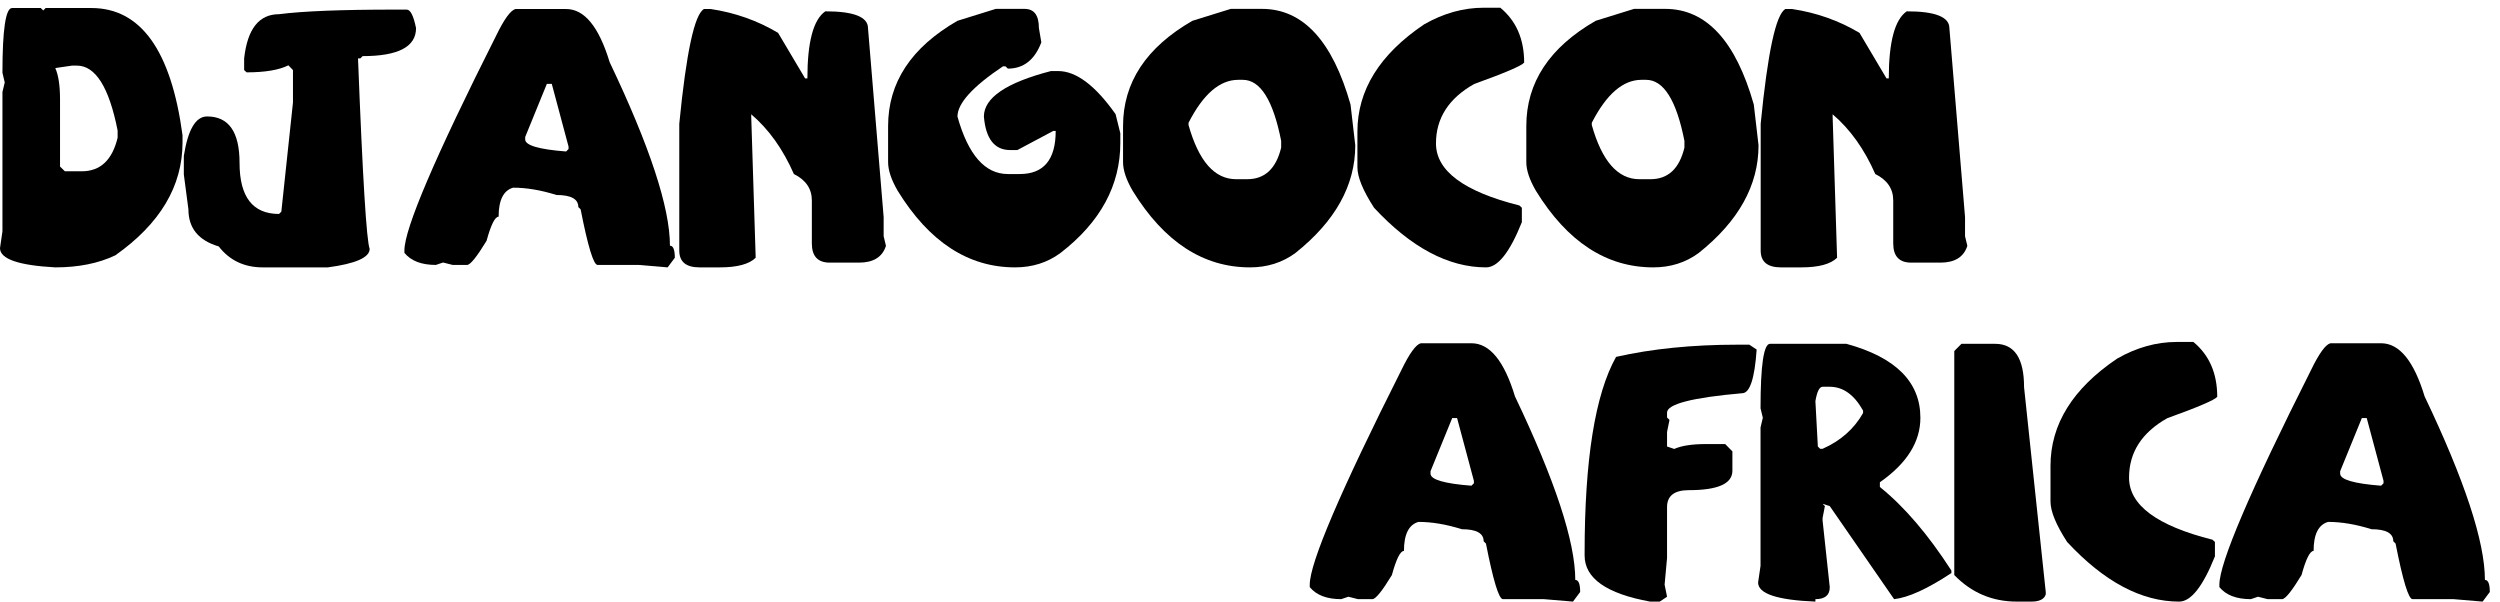
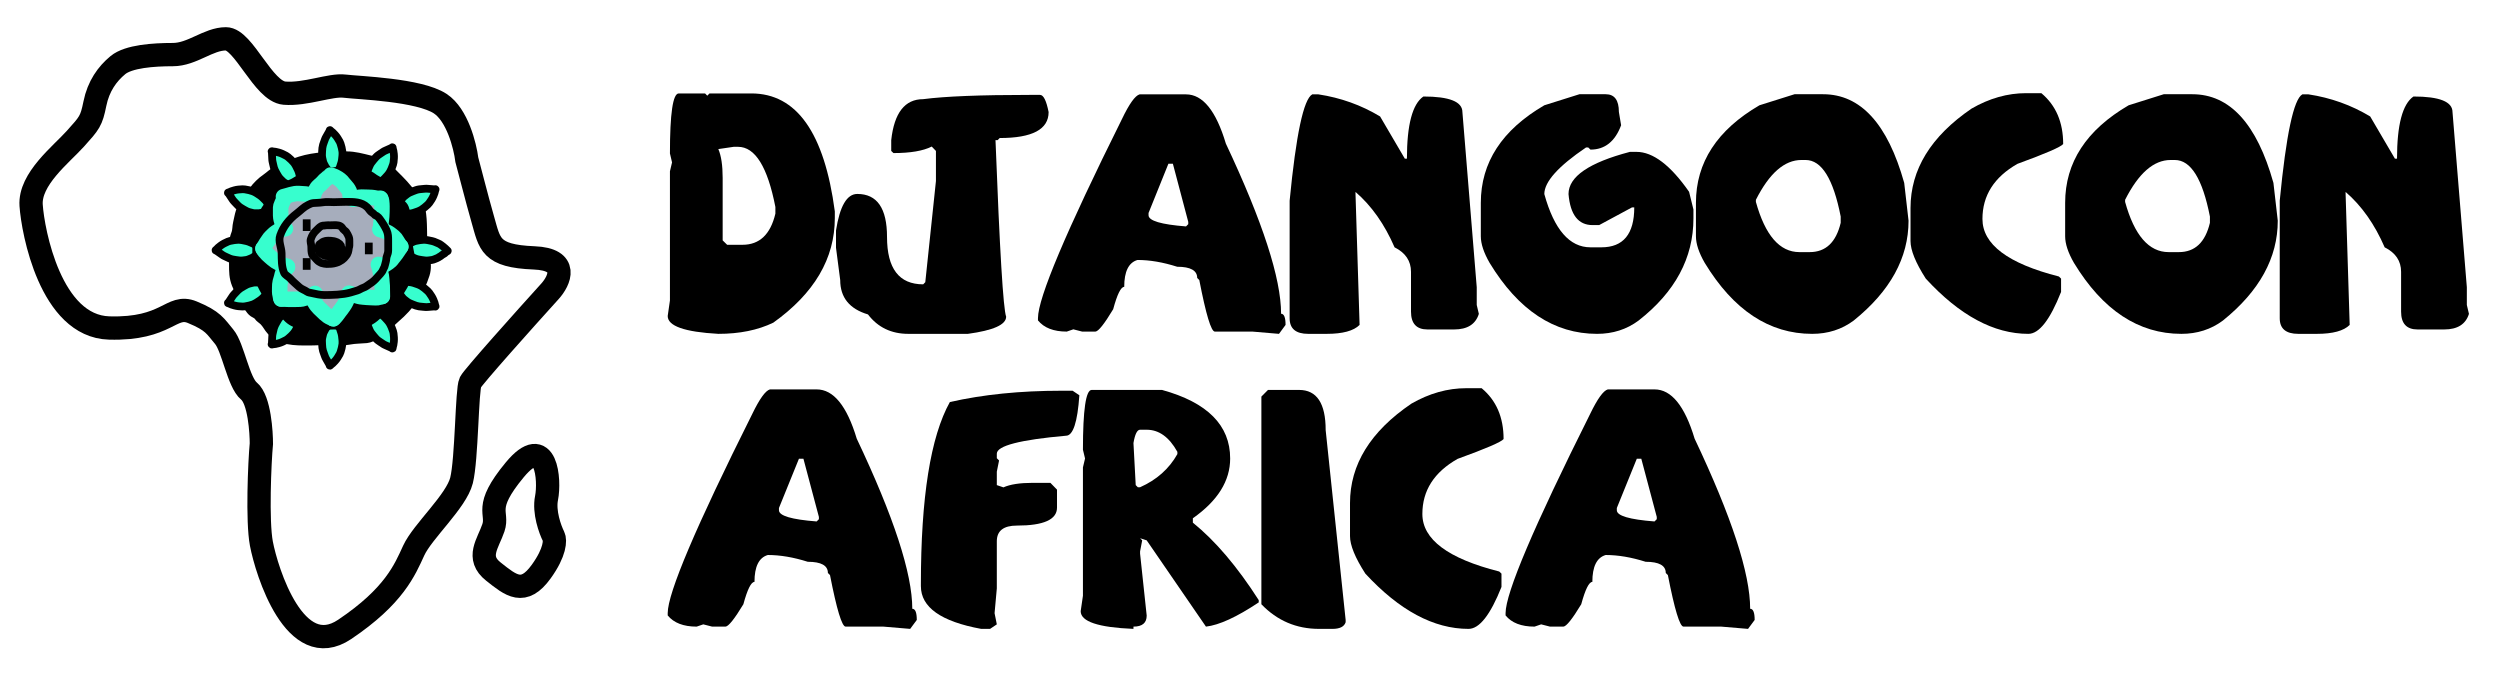
- <svg xmlns="http://www.w3.org/2000/svg" width="187" height="45" viewBox="0 0 187 45" fill="none">
-   <path d="M0.902 0.6H3.051L3.233 0.782L3.416 0.6H6.832C10.527 0.6 12.801 3.772 13.653 10.117V10.654C13.653 13.92 11.977 16.734 8.626 19.098C7.366 19.699 5.869 20 4.136 20C1.379 19.85 0 19.37 0 18.561L0.183 17.304V6.884L0.354 6.164L0.183 5.444C0.183 2.215 0.423 0.6 0.902 0.6ZM4.136 5.09C4.372 5.627 4.49 6.404 4.49 7.421V12.459L4.855 12.813H6.112C7.502 12.813 8.397 11.976 8.798 10.3V9.763C8.16 6.526 7.144 4.907 5.747 4.907H5.393L4.136 5.09Z" fill="black" />
-   <path d="M29.552 0.718H30.422C30.701 0.718 30.934 1.18 31.12 2.104C31.12 3.5 29.788 4.198 27.124 4.198L26.952 4.37H26.78C27.124 13.25 27.414 17.998 27.65 18.614C27.65 19.259 26.608 19.721 24.524 20H19.658C18.269 20 17.17 19.477 16.36 18.432C14.849 17.988 14.094 17.064 14.094 15.66L13.75 13.05V11.664C14.058 9.695 14.638 8.71 15.49 8.71C17.109 8.71 17.918 9.867 17.918 12.18C17.918 14.729 18.903 16.004 20.872 16.004L21.044 15.832L21.914 7.668V5.24L21.57 4.886C20.869 5.237 19.826 5.412 18.444 5.412L18.262 5.24V4.37C18.505 2.164 19.375 1.062 20.872 1.062C22.655 0.832 25.549 0.718 29.552 0.718Z" fill="black" />
-   <path d="M38.554 0.675H42.346C43.714 0.675 44.798 2 45.601 4.649C48.608 10.951 50.112 15.528 50.112 18.378C50.356 18.378 50.477 18.679 50.477 19.28L49.94 20L47.77 19.817H44.698C44.398 19.817 43.975 18.432 43.431 15.66L43.259 15.488C43.259 14.887 42.715 14.586 41.626 14.586C40.466 14.221 39.384 14.038 38.382 14.038C37.658 14.246 37.297 14.969 37.297 16.208C37.025 16.208 36.724 16.81 36.395 18.013C35.671 19.201 35.188 19.803 34.944 19.817H33.859L33.14 19.635L32.602 19.817C31.528 19.817 30.744 19.517 30.25 18.915V18.732C30.25 17.107 32.538 11.75 37.114 2.662C37.709 1.438 38.188 0.775 38.554 0.675ZM40.906 6.271L39.284 10.246V10.429C39.284 10.873 40.305 11.174 42.346 11.331L42.528 11.148V10.966L41.272 6.271H40.906Z" fill="black" />
-   <path d="M52.658 0.675H53.163C54.982 0.947 56.661 1.541 58.201 2.458L60.221 5.863H60.393C60.393 3.135 60.84 1.463 61.735 0.847C63.862 0.847 64.926 1.266 64.926 2.104L66.097 16.24V17.669L66.269 18.389C66.004 19.227 65.33 19.645 64.249 19.645H62.068C61.173 19.645 60.726 19.166 60.726 18.206V14.994C60.726 14.12 60.278 13.462 59.383 13.018C58.566 11.156 57.503 9.666 56.192 8.549V8.721L56.525 19.28C56.038 19.76 55.143 20 53.84 20H52.325C51.315 20 50.81 19.581 50.81 18.743V9.258C51.333 3.923 51.949 1.062 52.658 0.675Z" fill="black" />
-   <path d="M74.486 0.664H76.635C77.351 0.664 77.709 1.14 77.709 2.093L77.892 3.167C77.397 4.478 76.563 5.133 75.389 5.133L75.206 4.961H75.023C72.753 6.479 71.618 7.732 71.618 8.721C72.42 11.585 73.677 13.018 75.389 13.018H76.28C78.071 13.018 78.966 11.943 78.966 9.795H78.783L76.098 11.224H75.561C74.393 11.224 73.738 10.389 73.595 8.721C73.595 7.317 75.267 6.182 78.611 5.315H79.148C80.495 5.315 81.927 6.39 83.445 8.538L83.8 9.967V10.687C83.8 13.873 82.307 16.62 79.32 18.926C78.346 19.642 77.215 20 75.926 20C72.424 20 69.498 18.091 67.149 14.274C66.67 13.451 66.43 12.735 66.43 12.126V9.43C66.43 6.171 68.159 3.547 71.618 1.556L74.486 0.664Z" fill="black" />
-   <path d="M92.061 0.664H94.392C97.457 0.664 99.666 3.049 101.02 7.818L101.374 10.869C101.374 13.863 99.881 16.548 96.894 18.926C95.921 19.642 94.789 20 93.5 20C89.998 20 87.073 18.091 84.724 14.274C84.244 13.451 84.004 12.735 84.004 12.126V9.43C84.004 6.171 85.733 3.547 89.192 1.556L92.061 0.664ZM88.902 9.354C89.662 12.054 90.847 13.404 92.458 13.404H93.296C94.606 13.404 95.451 12.617 95.831 11.041V10.536C95.23 7.493 94.273 5.971 92.963 5.971H92.619C91.237 5.971 89.998 7.041 88.902 9.183V9.354Z" fill="black" />
-   <path d="M110.978 0.578H112.224C113.412 1.559 114.007 2.927 114.007 4.682C113.821 4.918 112.575 5.452 110.269 6.282C108.364 7.356 107.411 8.839 107.411 10.729C107.411 12.778 109.492 14.325 113.652 15.37L113.835 15.542V16.616C112.933 18.872 112.041 20 111.16 20C108.339 20 105.546 18.514 102.781 15.542C101.951 14.26 101.535 13.25 101.535 12.513V9.849C101.535 6.741 103.197 4.066 106.52 1.824C107.973 0.993 109.459 0.578 110.978 0.578Z" fill="black" />
-   <path d="M122.225 0.664H124.556C127.621 0.664 129.83 3.049 131.184 7.818L131.538 10.869C131.538 13.863 130.045 16.548 127.059 18.926C126.085 19.642 124.953 20 123.664 20C120.162 20 117.237 18.091 114.888 14.274C114.408 13.451 114.168 12.735 114.168 12.126V9.43C114.168 6.171 115.897 3.547 119.356 1.556L122.225 0.664ZM119.066 9.354C119.826 12.054 121.011 13.404 122.622 13.404H123.46C124.771 13.404 125.616 12.617 125.995 11.041V10.536C125.394 7.493 124.438 5.971 123.127 5.971H122.783C121.401 5.971 120.162 7.041 119.066 9.183V9.354Z" fill="black" />
-   <path d="M133.547 0.675H134.052C135.871 0.947 137.55 1.541 139.09 2.458L141.109 5.863H141.281C141.281 3.135 141.729 1.463 142.624 0.847C144.751 0.847 145.814 1.266 145.814 2.104L146.985 16.24V17.669L147.157 18.389C146.892 19.227 146.219 19.645 145.138 19.645H142.957C142.062 19.645 141.614 19.166 141.614 18.206V14.994C141.614 14.12 141.167 13.462 140.271 13.018C139.455 11.156 138.392 9.666 137.081 8.549V8.721L137.414 19.28C136.927 19.76 136.032 20 134.729 20H133.214C132.204 20 131.699 19.581 131.699 18.743V9.258C132.222 3.923 132.838 1.062 133.547 0.675Z" fill="black" />
-   <path d="M106.272 25.675H110.064C111.432 25.675 112.517 27 113.319 29.649C116.327 35.952 117.831 40.528 117.831 43.378C118.075 43.378 118.196 43.679 118.196 44.28L117.659 45L115.489 44.817H112.417C112.116 44.817 111.694 43.432 111.149 40.66L110.978 40.488C110.978 39.887 110.433 39.586 109.345 39.586C108.185 39.221 107.103 39.038 106.101 39.038C105.377 39.246 105.016 39.969 105.016 41.208C104.743 41.208 104.443 41.81 104.113 43.013C103.39 44.202 102.907 44.803 102.663 44.817H101.578L100.858 44.635L100.321 44.817C99.247 44.817 98.463 44.517 97.969 43.915V43.732C97.969 42.107 100.257 36.75 104.833 27.662C105.427 26.438 105.907 25.775 106.272 25.675ZM108.625 31.271L107.003 35.246V35.429C107.003 35.873 108.023 36.173 110.064 36.331L110.247 36.148V35.966L108.99 31.271H108.625Z" fill="black" />
-   <path d="M129.948 25.782H130.851L131.398 26.148C131.248 28.325 130.886 29.413 130.313 29.413C126.568 29.742 124.695 30.226 124.695 30.863V31.229L124.878 31.411L124.695 32.313V33.398L125.232 33.581C125.777 33.338 126.564 33.216 127.596 33.216H129.046L129.583 33.764V35.214C129.583 36.181 128.498 36.664 126.328 36.664C125.24 36.664 124.695 37.087 124.695 37.932V41.734L124.513 43.732L124.695 44.635L124.147 45H123.428C120.162 44.406 118.529 43.256 118.529 41.552V41.38C118.529 34.39 119.313 29.495 120.882 26.695C123.567 26.087 126.59 25.782 129.948 25.782Z" fill="black" />
-   <path d="M132.397 25.718H138.112C141.8 26.727 143.645 28.572 143.645 31.25C143.645 33.055 142.635 34.662 140.615 36.073V36.428C142.441 37.896 144.225 39.98 145.965 42.68V42.862C144.182 44.044 142.753 44.696 141.679 44.817L136.866 37.856L136.329 37.685L136.501 37.856L136.329 38.748V38.931L136.866 43.926C136.866 44.52 136.508 44.817 135.792 44.817V45C132.935 44.885 131.506 44.409 131.506 43.571L131.688 42.325V31.97L131.86 31.25L131.688 30.541C131.688 27.326 131.925 25.718 132.397 25.718ZM135.792 30.004L135.975 33.398L136.146 33.57H136.329C137.675 32.976 138.685 32.084 139.358 30.895V30.713C138.692 29.524 137.862 28.93 136.866 28.93H136.329C136.093 28.93 135.914 29.288 135.792 30.004Z" fill="black" />
-   <path d="M146.717 25.718H149.241C150.681 25.718 151.4 26.799 151.4 28.962L153.022 44.28V44.463C152.908 44.821 152.55 45 151.948 45H150.863C149.023 45 147.462 44.338 146.18 43.013V26.255L146.717 25.718Z" fill="black" />
-   <path d="M162.819 25.578H164.065C165.254 26.559 165.849 27.927 165.849 29.682C165.662 29.918 164.416 30.451 162.11 31.282C160.205 32.356 159.253 33.839 159.253 35.73C159.253 37.778 161.333 39.325 165.494 40.37L165.677 40.542V41.616C164.774 43.872 163.883 45 163.002 45C160.18 45 157.387 43.514 154.623 40.542C153.792 39.26 153.377 38.25 153.377 37.513V34.849C153.377 31.741 155.038 29.066 158.361 26.824C159.815 25.994 161.301 25.578 162.819 25.578Z" fill="black" />
-   <path d="M174.313 25.675H178.105C179.473 25.675 180.558 27 181.36 29.649C184.368 35.952 185.872 40.528 185.872 43.378C186.116 43.378 186.237 43.679 186.237 44.28L185.7 45L183.53 44.817H180.458C180.157 44.817 179.735 43.432 179.19 40.66L179.019 40.488C179.019 39.887 178.474 39.586 177.386 39.586C176.226 39.221 175.144 39.038 174.142 39.038C173.418 39.246 173.057 39.969 173.057 41.208C172.785 41.208 172.484 41.81 172.154 43.013C171.431 44.202 170.948 44.803 170.704 44.817H169.619L168.899 44.635L168.362 44.817C167.288 44.817 166.504 44.517 166.01 43.915V43.732C166.01 42.107 168.298 36.75 172.874 27.662C173.468 26.438 173.948 25.775 174.313 25.675ZM176.666 31.271L175.044 35.246V35.429C175.044 35.873 176.064 36.173 178.105 36.331L178.288 36.148V35.966L177.031 31.271H176.666Z" fill="black" />
+ <svg xmlns="http://www.w3.org/2000/svg" width="322" height="87" viewBox="0 0 322 87" fill="none">
+   <path d="M87.423 12.034H90.81L91.098 12.326L91.385 12.034H96.771C102.597 12.034 106.182 17.098 107.525 27.226V28.083C107.525 33.295 104.883 37.788 99.599 41.56C97.612 42.52 95.252 43 92.52 43C88.173 42.76 86 41.994 86 40.702L86.288 38.696V22.065L86.559 20.916L86.288 19.767C86.288 14.612 86.666 12.034 87.423 12.034ZM92.52 19.201C92.893 20.059 93.079 21.299 93.079 22.922V30.963L93.655 31.529H95.636C97.827 31.529 99.238 30.192 99.87 27.517V26.66C98.865 21.493 97.262 18.91 95.061 18.91H94.502L92.52 19.201Z" fill="black" />
+   <path d="M132.59 12.223H133.961C134.402 12.223 134.769 12.96 135.062 14.435C135.062 16.664 132.962 17.778 128.762 17.778L128.491 18.052H128.22C128.762 32.227 129.22 39.805 129.592 40.788C129.592 41.817 127.949 42.554 124.664 43H116.992C114.802 43 113.069 42.166 111.793 40.497C109.411 39.788 108.219 38.313 108.219 36.073L107.677 31.907V29.695C108.163 26.551 109.078 24.98 110.421 24.98C112.973 24.98 114.248 26.826 114.248 30.518C114.248 34.587 115.801 36.622 118.906 36.622L119.177 36.347L120.549 23.316V19.441L120.007 18.876C118.9 19.436 117.257 19.716 115.078 19.716L114.79 19.441V18.052C115.174 14.532 116.546 12.772 118.906 12.772C121.717 12.406 126.278 12.223 132.59 12.223Z" fill="black" />
+   <path d="M146.782 12.154H152.76C154.916 12.154 156.627 14.269 157.891 18.498C162.633 28.557 165.004 35.861 165.004 40.411C165.388 40.411 165.58 40.891 165.58 41.851L164.733 43L161.312 42.709H156.469C155.995 42.709 155.328 40.497 154.47 36.073L154.199 35.799C154.199 34.839 153.341 34.358 151.625 34.358C149.796 33.775 148.091 33.484 146.511 33.484C145.37 33.815 144.8 34.97 144.8 36.947C144.371 36.947 143.897 37.908 143.378 39.828C142.237 41.725 141.475 42.686 141.091 42.709H139.381L138.246 42.417L137.399 42.709C135.706 42.709 134.47 42.228 133.69 41.268V40.977C133.69 38.382 137.298 29.832 144.512 15.326C145.449 13.372 146.206 12.314 146.782 12.154ZM150.491 21.087L147.933 27.431V27.723C147.933 28.432 149.542 28.912 152.76 29.163L153.048 28.872V28.58L151.066 21.087H150.491Z" fill="black" />
+   <path d="M169.018 12.154H169.814C172.682 12.589 175.329 13.537 177.757 15.001L180.941 20.436H181.212C181.212 16.081 181.917 13.412 183.329 12.429C186.682 12.429 188.358 13.097 188.358 14.435L190.204 36.999V39.279L190.475 40.428C190.058 41.766 188.996 42.434 187.291 42.434H183.854C182.442 42.434 181.737 41.668 181.737 40.137V35.01C181.737 33.615 181.031 32.564 179.62 31.855C178.333 28.883 176.656 26.506 174.59 24.722V24.997L175.115 41.851C174.347 42.617 172.936 43 170.881 43H168.493C166.901 43 166.105 42.331 166.105 40.994V25.854C166.929 17.338 167.9 12.772 169.018 12.154Z" fill="black" />
+   <path d="M203.431 12.137H206.818C207.947 12.137 208.512 12.897 208.512 14.418L208.8 16.132C208.021 18.224 206.705 19.27 204.854 19.27L204.566 18.996H204.278C200.699 21.419 198.909 23.419 198.909 24.997C200.174 29.569 202.155 31.855 204.854 31.855H206.259C209.082 31.855 210.493 30.14 210.493 26.711H210.205L205.971 28.992H205.125C203.284 28.992 202.251 27.66 202.025 24.997C202.025 22.756 204.662 20.945 209.934 19.561H210.781C212.904 19.561 215.162 21.276 217.555 24.705L218.114 26.986V28.134C218.114 33.221 215.76 37.605 211.052 41.285C209.517 42.428 207.733 43 205.7 43C200.179 43 195.567 39.954 191.864 33.861C191.108 32.547 190.729 31.404 190.729 30.432V26.128C190.729 20.927 193.456 16.738 198.909 13.56L203.431 12.137Z" fill="black" />
+   <path d="M231.138 12.137H234.813C239.645 12.137 243.128 15.944 245.262 23.556L245.821 28.426C245.821 33.204 243.467 37.49 238.759 41.285C237.223 42.428 235.439 43 233.407 43C227.886 43 223.274 39.954 219.571 33.861C218.814 32.547 218.436 31.404 218.436 30.432V26.128C218.436 20.927 221.163 16.738 226.616 13.56L231.138 12.137ZM226.159 26.008C227.355 30.318 229.224 32.472 231.764 32.472H233.085C235.151 32.472 236.484 31.215 237.082 28.7V27.894C236.134 23.036 234.626 20.607 232.56 20.607H232.018C229.839 20.607 227.886 22.316 226.159 25.734V26.008Z" fill="black" />
+   <path d="M260.961 12H262.926C264.8 13.566 265.737 15.749 265.737 18.55C265.443 18.927 263.479 19.779 259.843 21.105C256.84 22.819 255.339 25.185 255.339 28.203C255.339 31.472 258.618 33.941 265.178 35.61L265.466 35.884V37.599C264.043 41.2 262.638 43 261.249 43C256.801 43 252.397 40.628 248.039 35.884C246.73 33.838 246.075 32.227 246.075 31.049V26.797C246.075 21.836 248.694 17.567 253.933 13.989C256.225 12.663 258.568 12 260.961 12Z" fill="black" />
+   <path d="M278.693 12.137H282.368C287.2 12.137 290.683 15.944 292.817 23.556L293.376 28.426C293.376 33.204 291.022 37.49 286.314 41.285C284.778 42.428 282.994 43 280.962 43C275.441 43 270.829 39.954 267.126 33.861C266.369 32.547 265.991 31.404 265.991 30.432V26.128C265.991 20.927 268.718 16.738 274.171 13.56L278.693 12.137ZM273.714 26.008C274.91 30.318 276.779 32.472 279.319 32.472H280.64C282.706 32.472 284.039 31.215 284.637 28.7V27.894C283.689 23.036 282.181 20.607 280.115 20.607H279.573C277.394 20.607 275.441 22.316 273.714 25.734V26.008Z" fill="black" />
+   <path d="M296.543 12.154H297.339C300.206 12.589 302.854 13.537 305.281 15.001L308.465 20.436H308.736C308.736 16.081 309.442 13.412 310.853 12.429C314.206 12.429 315.883 13.097 315.883 14.435L317.729 36.999V39.279L318 40.428C317.582 41.766 316.521 42.434 314.816 42.434H311.378C309.967 42.434 309.261 41.668 309.261 40.137V35.01C309.261 33.615 308.556 32.564 307.144 31.855C305.857 28.883 304.181 26.506 302.114 24.722V24.997L302.639 41.851C301.872 42.617 300.46 43 298.406 43H296.018C294.426 43 293.63 42.331 293.63 40.994V25.854C294.454 17.338 295.425 12.772 296.543 12.154Z" fill="black" />
+   <path d="M99.17 50.154H105.185C107.354 50.154 109.075 52.269 110.347 56.498C115.118 66.557 117.503 73.862 117.503 78.411C117.889 78.411 118.082 78.891 118.082 79.851L117.23 81L113.789 80.709H108.916C108.439 80.709 107.769 78.497 106.905 74.073L106.633 73.799C106.633 72.838 105.77 72.358 104.043 72.358C102.203 71.775 100.488 71.484 98.898 71.484C97.75 71.815 97.177 72.97 97.177 74.948C96.745 74.948 96.268 75.908 95.746 77.828C94.598 79.725 93.832 80.686 93.445 80.709H91.725L90.583 80.417L89.731 80.709C88.028 80.709 86.784 80.228 86 79.268V78.977C86 76.382 89.629 67.832 96.887 53.326C97.83 51.372 98.591 50.314 99.17 50.154ZM102.902 59.087L100.329 65.431V65.723C100.329 66.432 101.947 66.912 105.185 67.163L105.474 66.872V66.58L103.481 59.087H102.902Z" fill="black" />
+   <path d="M136.722 50.326H138.153L139.022 50.909C138.783 54.384 138.21 56.121 137.301 56.121C131.36 56.647 128.39 57.419 128.39 58.436V59.019L128.68 59.31L128.39 60.751V62.482L129.242 62.774C130.105 62.385 131.355 62.191 132.99 62.191H135.291L136.142 63.065V65.38C136.142 66.923 134.422 67.695 130.98 67.695C129.253 67.695 128.39 68.369 128.39 69.718V75.788L128.101 78.977L128.39 80.417L127.521 81H126.38C121.2 80.051 118.61 78.217 118.61 75.496V75.222C118.61 64.065 119.854 56.253 122.342 51.783C126.601 50.812 131.395 50.326 136.722 50.326Z" fill="black" />
+   <path d="M140.606 50.223H149.67C155.52 51.835 158.445 54.778 158.445 59.053C158.445 61.934 156.843 64.5 153.64 66.752V67.317C156.537 69.661 159.365 72.987 162.125 77.296V77.588C159.297 79.474 157.031 80.514 155.327 80.709L147.694 69.598L146.842 69.324L147.115 69.598L146.842 71.021V71.312L147.694 79.285C147.694 80.234 147.126 80.709 145.99 80.709V81C141.458 80.817 139.192 80.057 139.192 78.72L139.482 76.731V60.202L139.754 59.053L139.482 57.922C139.482 52.789 139.857 50.223 140.606 50.223ZM145.99 57.064L146.28 62.482L146.553 62.757H146.842C148.978 61.808 150.579 60.385 151.647 58.487V58.196C150.59 56.298 149.273 55.35 147.694 55.35H146.842C146.467 55.35 146.183 55.921 145.99 57.064Z" fill="black" />
+   <path d="M163.318 50.223H167.322C169.605 50.223 170.746 51.949 170.746 55.401L173.319 79.851V80.143C173.137 80.714 172.569 81 171.615 81H169.894C166.975 81 164.499 79.943 162.466 77.828V51.08L163.318 50.223Z" fill="black" />
+   <path d="M188.857 50H190.834C192.719 51.566 193.662 53.749 193.662 56.55C193.367 56.927 191.39 57.779 187.733 59.105C184.712 60.819 183.201 63.185 183.201 66.203C183.201 69.472 186.501 71.941 193.1 73.61L193.39 73.884V75.599C191.958 79.2 190.544 81 189.147 81C184.672 81 180.242 78.628 175.858 73.884C174.54 71.838 173.881 70.227 173.881 69.049V64.797C173.881 59.836 176.516 55.567 181.787 51.989C184.093 50.663 186.449 50 188.857 50Z" fill="black" />
+   <path d="M207.088 50.154H213.102C215.272 50.154 216.993 52.269 218.265 56.498C223.035 66.557 225.421 73.862 225.421 78.411C225.807 78.411 226 78.891 226 79.851L225.148 81L221.706 80.709H216.834C216.357 80.709 215.686 78.497 214.823 74.073L214.551 73.799C214.551 72.838 213.687 72.358 211.961 72.358C210.121 71.775 208.406 71.484 206.815 71.484C205.668 71.815 205.095 72.97 205.095 74.948C204.663 74.948 204.186 75.908 203.663 77.828C202.516 79.725 201.749 80.686 201.363 80.709H199.642L198.501 80.417L197.649 80.709C195.945 80.709 194.701 80.228 193.918 79.268V78.977C193.918 76.382 197.547 67.832 204.805 53.326C205.748 51.372 206.509 50.314 207.088 50.154ZM210.819 59.087L208.247 65.431V65.723C208.247 66.432 209.865 66.912 213.102 67.163L213.392 66.872V66.58L211.399 59.087H210.819Z" fill="black" />
+   <path d="M56.706 13.352C58.896 14.796 59.9 18.769 60.128 20.575C60.28 21.102 61.451 25.722 62.181 28.25C63.093 31.41 63.093 32.99 68.797 33.216C73.359 33.397 72.066 36.15 70.85 37.505C67.58 41.117 60.949 48.52 60.584 49.243C60.128 50.146 60.128 59.175 59.444 61.883C58.759 64.592 54.425 68.43 53.284 70.912C52.144 73.395 50.775 76.781 44.387 81.07C38 85.359 34.35 73.621 33.665 70.01C33.118 67.12 33.437 59.551 33.665 57.143C33.665 55.789 33.437 51.5 32.069 50.371C30.7 49.243 30.015 44.728 28.875 43.374C27.734 42.019 27.506 41.342 24.768 40.214C22.031 39.085 21.575 42.471 14.047 42.245C6.519 42.019 4.237 29.83 4.009 26.444C3.781 23.058 7.887 19.898 9.712 17.866C11.537 15.835 11.765 15.609 12.222 13.352C12.678 11.095 13.819 9.515 15.187 8.386C16.556 7.257 19.75 7.032 22.259 7.032C24.768 7.032 26.822 5 29.103 5C31.384 5 33.894 11.772 36.631 11.998C39.368 12.223 42.562 10.869 44.387 11.095C46.212 11.32 53.968 11.546 56.706 13.352Z" stroke="black" stroke-width="3" />
+   <path d="M70.394 64.141C70.028 65.947 70.85 68.204 71.306 69.107C71.534 69.558 71.534 71.093 69.709 73.621C67.428 76.781 65.831 75.427 63.55 73.621C61.269 71.815 62.865 70.01 63.55 67.978C64.234 65.947 62.181 65.495 66.287 60.529C70.394 55.563 70.85 61.883 70.394 64.141Z" stroke="black" stroke-width="3" />
+   <path d="M47.61 20.508C46.633 20.27 45.673 20 44.663 20C42.764 20 40.505 20.068 38.671 20.643C38.14 20.809 37.617 20.985 37.087 21.173C36.605 21.343 36.16 21.722 35.725 21.876C35.117 22.092 34.725 22.557 34.229 22.892C33.614 23.308 32.997 23.917 32.564 24.517C32.131 25.117 31.413 25.767 31.202 26.489C31.127 26.745 30.951 26.989 30.864 27.253C30.712 27.713 30.645 28.208 30.525 28.677C30.405 29.146 30.462 29.64 30.285 30.085C30.117 30.506 30 31.04 30 31.492V34.011V34.027C30 34.97 30 35.758 30.356 36.651C30.765 37.678 31.35 38.692 31.963 39.622C32.125 39.868 32.332 40.157 32.582 40.326C32.76 40.446 33.095 40.572 33.205 40.76C33.333 40.979 33.731 41.224 33.926 41.42C34.291 41.787 34.492 42.256 34.843 42.632C36.15 44.028 37.93 44 39.775 44C40.684 44 41.603 43.922 42.5 43.922C43.316 43.922 44.23 44.038 45.028 43.883C45.721 43.747 46.513 43.761 47.223 43.692C47.651 43.65 48.037 43.424 48.411 43.218C49.469 42.635 50.117 41.789 51.011 41.029C52.85 39.466 54.121 37.637 54.839 35.361C55.328 33.81 54.548 32.333 54.519 30.788C54.486 29.089 54.559 27.363 53.958 25.75C53.734 25.151 52.959 24.782 52.578 24.3C51.947 23.502 51.135 22.759 50.432 22.033C49.925 21.509 49.209 21.303 48.669 20.86C48.4 20.638 47.939 20.588 47.61 20.508Z" fill="black" stroke="black" stroke-linecap="round" />
+   <path d="M38.665 22.871C38.698 23.13 38.706 23.735 38.623 24.258C38.652 24.315 38.492 24.231 38.463 24.222C38.407 24.204 38.34 24.176 38.284 24.176C38.072 24.176 37.881 24.018 37.675 23.992C37.555 23.977 37.435 23.914 37.322 23.872C37.245 23.843 37.138 23.817 37.07 23.773C36.865 23.643 36.605 23.537 36.431 23.363C36.229 23.161 36.003 22.97 35.855 22.724C35.702 22.469 35.555 22.219 35.422 21.953C35.303 21.714 35.238 21.45 35.186 21.19C35.141 20.968 35.062 20.716 35.062 20.49C35.062 20.214 35.021 19.945 35.021 19.668C35.021 19.611 34.995 19.563 34.981 19.512C34.963 19.45 35.08 19.484 35.128 19.498C35.236 19.529 35.362 19.524 35.474 19.544C35.614 19.57 35.748 19.606 35.886 19.642C36.231 19.734 36.537 19.893 36.853 20.059C37.017 20.145 37.176 20.291 37.312 20.417L37.315 20.419C37.439 20.533 37.577 20.638 37.676 20.775C37.734 20.854 37.815 20.9 37.873 20.984L37.874 20.985C37.966 21.119 38.056 21.249 38.129 21.397C38.288 21.714 38.481 22.055 38.546 22.406C38.575 22.562 38.644 22.713 38.665 22.871Z" fill="#37FECE" stroke="black" stroke-linecap="round" />
+   <path d="M38.665 40.983C38.698 40.724 38.706 40.12 38.623 39.596C38.652 39.54 38.492 39.624 38.463 39.633C38.407 39.65 38.34 39.678 38.284 39.678C38.072 39.678 37.881 39.837 37.675 39.863C37.555 39.878 37.435 39.941 37.322 39.983C37.245 40.011 37.138 40.038 37.07 40.081C36.865 40.212 36.605 40.318 36.431 40.492C36.229 40.693 36.003 40.884 35.855 41.131C35.702 41.386 35.555 41.636 35.422 41.902C35.303 42.141 35.238 42.404 35.186 42.665C35.141 42.887 35.062 43.138 35.062 43.365C35.062 43.641 35.021 43.91 35.021 44.187C35.021 44.244 34.995 44.292 34.981 44.342C34.963 44.405 35.08 44.37 35.128 44.356C35.236 44.325 35.362 44.331 35.474 44.31C35.614 44.285 35.748 44.248 35.886 44.212C36.231 44.121 36.537 43.962 36.853 43.796C37.017 43.71 37.176 43.563 37.312 43.438L37.315 43.435C37.439 43.322 37.577 43.216 37.676 43.08C37.734 43.001 37.815 42.955 37.873 42.87L37.874 42.87C37.966 42.736 38.056 42.605 38.129 42.458C38.288 42.141 38.481 41.8 38.546 41.449C38.575 41.292 38.644 41.142 38.665 40.983Z" fill="#37FECE" stroke="black" stroke-linecap="round" />
+   <path d="M34.238 25.874C34.398 26.08 34.712 26.597 34.908 27.089C34.961 27.123 34.781 27.132 34.751 27.139C34.694 27.153 34.622 27.162 34.573 27.191C34.391 27.299 34.146 27.259 33.956 27.342C33.845 27.39 33.71 27.396 33.59 27.418C33.51 27.433 33.404 27.464 33.324 27.461C33.081 27.453 32.803 27.494 32.565 27.433C32.288 27.361 31.996 27.312 31.743 27.175C31.482 27.033 31.229 26.893 30.979 26.731C30.755 26.586 30.565 26.392 30.387 26.195C30.236 26.026 30.04 25.849 29.925 25.655C29.785 25.417 29.613 25.206 29.472 24.967C29.443 24.918 29.396 24.89 29.358 24.854C29.311 24.809 29.429 24.78 29.478 24.767C29.587 24.739 29.692 24.67 29.799 24.631C29.933 24.581 30.067 24.545 30.203 24.506C30.547 24.409 30.892 24.391 31.248 24.373C31.433 24.364 31.645 24.409 31.826 24.447L31.829 24.448C31.994 24.483 32.166 24.504 32.321 24.571C32.411 24.61 32.504 24.608 32.597 24.651L32.598 24.651C32.745 24.72 32.889 24.787 33.028 24.876C33.325 25.069 33.665 25.264 33.899 25.533C34.004 25.653 34.14 25.748 34.238 25.874Z" fill="#37FECE" stroke="black" stroke-linecap="round" />
+   <path d="M34.238 37.981C34.398 37.775 34.712 37.258 34.908 36.765C34.961 36.731 34.781 36.722 34.751 36.715C34.694 36.702 34.622 36.692 34.573 36.664C34.391 36.556 34.146 36.595 33.956 36.513C33.845 36.465 33.71 36.458 33.59 36.437C33.51 36.422 33.404 36.391 33.324 36.393C33.081 36.401 32.803 36.361 32.565 36.422C32.288 36.493 31.996 36.542 31.743 36.679C31.482 36.821 31.229 36.962 30.979 37.123C30.755 37.268 30.565 37.462 30.387 37.66C30.236 37.829 30.04 38.005 29.925 38.2C29.785 38.438 29.613 38.648 29.472 38.887C29.443 38.936 29.396 38.964 29.358 39.001C29.311 39.045 29.429 39.075 29.478 39.087C29.587 39.116 29.692 39.184 29.799 39.224C29.933 39.273 30.067 39.31 30.203 39.348C30.547 39.445 30.892 39.464 31.248 39.482C31.433 39.491 31.645 39.446 31.826 39.407L31.829 39.406C31.994 39.371 32.166 39.351 32.321 39.284C32.411 39.245 32.504 39.247 32.597 39.204L32.598 39.203C32.745 39.135 32.889 39.068 33.028 38.978C33.325 38.786 33.665 38.59 33.899 38.321C34.004 38.201 34.14 38.107 34.238 37.981Z" fill="#37FECE" stroke="black" stroke-linecap="round" />
+   <path d="M32.687 31.421C32.912 31.554 33.394 31.92 33.756 32.306C33.818 32.319 33.653 32.393 33.629 32.41C33.58 32.444 33.517 32.479 33.482 32.524C33.352 32.691 33.11 32.744 32.963 32.891C32.877 32.976 32.754 33.032 32.651 33.096C32.582 33.138 32.494 33.207 32.419 33.233C32.19 33.315 31.946 33.455 31.702 33.486C31.419 33.521 31.129 33.582 30.843 33.547C30.549 33.511 30.262 33.473 29.97 33.414C29.708 33.362 29.46 33.251 29.223 33.132C29.02 33.031 28.773 32.939 28.595 32.8C28.377 32.63 28.139 32.497 27.921 32.327C27.875 32.292 27.822 32.282 27.773 32.263C27.713 32.238 27.812 32.168 27.853 32.138C27.944 32.072 28.017 31.969 28.101 31.893C28.208 31.799 28.319 31.715 28.432 31.629C28.716 31.413 29.03 31.269 29.355 31.122C29.524 31.045 29.737 31.01 29.92 30.979L29.923 30.979C30.089 30.951 30.257 30.907 30.426 30.912C30.524 30.915 30.61 30.88 30.712 30.886L30.713 30.886C30.875 30.895 31.033 30.905 31.195 30.937C31.543 31.007 31.93 31.065 32.247 31.229C32.388 31.302 32.55 31.34 32.687 31.421Z" fill="#37FECE" stroke="black" stroke-linecap="round" />
+   <path d="M56.603 31.421C56.828 31.554 57.31 31.92 57.672 32.306C57.734 32.319 57.57 32.393 57.545 32.41C57.497 32.444 57.433 32.479 57.399 32.524C57.268 32.691 57.026 32.744 56.88 32.891C56.794 32.976 56.67 33.032 56.568 33.096C56.498 33.138 56.411 33.207 56.335 33.233C56.106 33.315 55.863 33.455 55.618 33.486C55.336 33.521 55.046 33.582 54.76 33.547C54.465 33.511 54.178 33.473 53.886 33.414C53.625 33.362 53.377 33.251 53.139 33.132C52.936 33.031 52.689 32.939 52.511 32.8C52.293 32.63 52.056 32.497 51.837 32.327C51.792 32.292 51.739 32.282 51.69 32.263C51.63 32.238 51.728 32.168 51.77 32.138C51.86 32.072 51.933 31.969 52.018 31.893C52.124 31.799 52.235 31.715 52.349 31.629C52.633 31.413 52.947 31.269 53.272 31.122C53.44 31.045 53.654 31.01 53.836 30.979L53.84 30.979C54.005 30.951 54.173 30.907 54.342 30.912C54.44 30.915 54.526 30.88 54.628 30.886L54.63 30.886C54.791 30.895 54.95 30.905 55.111 30.937C55.459 31.007 55.847 31.065 56.163 31.229C56.304 31.302 56.466 31.34 56.603 31.421Z" fill="#37FECE" stroke="black" stroke-linecap="round" />
+   <path d="M43.76 21.582C43.649 21.818 43.329 22.332 42.978 22.729C42.972 22.791 42.883 22.634 42.863 22.612C42.825 22.567 42.784 22.507 42.736 22.476C42.558 22.362 42.482 22.126 42.323 21.994C42.23 21.916 42.163 21.799 42.09 21.702C42.041 21.637 41.965 21.556 41.931 21.484C41.828 21.263 41.666 21.034 41.613 20.794C41.552 20.515 41.463 20.232 41.471 19.944C41.48 19.647 41.491 19.358 41.522 19.062C41.55 18.797 41.637 18.54 41.733 18.292C41.816 18.081 41.885 17.826 42.006 17.636C42.155 17.403 42.265 17.154 42.414 16.92C42.445 16.872 42.449 16.818 42.464 16.768C42.483 16.706 42.562 16.798 42.596 16.836C42.67 16.92 42.779 16.983 42.862 17.06C42.967 17.157 43.06 17.26 43.157 17.365C43.398 17.628 43.571 17.927 43.748 18.237C43.84 18.398 43.895 18.607 43.942 18.785L43.943 18.789C43.986 18.951 44.045 19.114 44.056 19.283C44.062 19.381 44.106 19.463 44.109 19.566L44.109 19.567C44.115 19.729 44.12 19.887 44.103 20.051C44.066 20.404 44.044 20.795 43.91 21.125C43.85 21.273 43.828 21.437 43.76 21.582Z" fill="#37FECE" stroke="black" stroke-linecap="round" />
+   <path d="M43.76 42.273C43.649 42.036 43.329 41.523 42.978 41.126C42.972 41.063 42.883 41.22 42.863 41.243C42.825 41.288 42.784 41.348 42.736 41.378C42.558 41.492 42.482 41.729 42.323 41.861C42.23 41.938 42.163 42.056 42.09 42.152C42.041 42.218 41.965 42.298 41.931 42.371C41.828 42.591 41.666 42.821 41.613 43.061C41.552 43.339 41.463 43.622 41.471 43.91C41.48 44.207 41.491 44.496 41.522 44.792C41.55 45.058 41.637 45.315 41.733 45.563C41.816 45.774 41.885 46.028 42.006 46.219C42.155 46.452 42.265 46.701 42.414 46.934C42.445 46.982 42.449 47.036 42.464 47.087C42.483 47.149 42.562 47.057 42.596 47.019C42.67 46.935 42.779 46.872 42.862 46.794C42.967 46.697 43.06 46.594 43.157 46.49C43.398 46.227 43.571 45.928 43.748 45.618C43.84 45.457 43.895 45.248 43.942 45.069L43.943 45.066C43.986 44.903 44.045 44.74 44.056 44.571C44.062 44.474 44.106 44.392 44.109 44.289L44.109 44.288C44.115 44.126 44.12 43.967 44.103 43.803C44.066 43.451 44.044 43.059 43.91 42.729C43.85 42.581 43.828 42.417 43.76 42.273Z" fill="#37FECE" stroke="black" stroke-linecap="round" />
+   <path d="M48.723 23.615C48.493 23.739 47.932 23.965 47.414 24.077C47.371 24.124 47.392 23.945 47.39 23.915C47.386 23.856 47.389 23.783 47.368 23.731C47.292 23.533 47.37 23.298 47.32 23.097C47.291 22.98 47.306 22.845 47.304 22.724C47.303 22.642 47.29 22.533 47.305 22.454C47.353 22.216 47.358 21.935 47.457 21.709C47.572 21.449 47.669 21.168 47.845 20.941C48.028 20.706 48.208 20.48 48.408 20.26C48.587 20.062 48.81 19.906 49.034 19.763C49.225 19.642 49.431 19.477 49.642 19.395C49.899 19.296 50.135 19.16 50.394 19.06C50.447 19.039 50.482 18.998 50.524 18.966C50.576 18.927 50.586 19.049 50.59 19.099C50.601 19.211 50.651 19.326 50.672 19.438C50.699 19.578 50.714 19.716 50.73 19.857C50.769 20.212 50.731 20.555 50.691 20.91C50.67 21.094 50.591 21.295 50.523 21.467L50.522 21.471C50.46 21.627 50.412 21.794 50.321 21.936C50.268 22.019 50.254 22.111 50.196 22.195L50.196 22.196C50.104 22.33 50.015 22.461 49.904 22.583C49.666 22.845 49.417 23.149 49.114 23.336C48.978 23.419 48.863 23.538 48.723 23.615Z" fill="#37FECE" stroke="black" stroke-linecap="round" />
+   <path d="M48.723 40.24C48.493 40.115 47.932 39.889 47.414 39.777C47.371 39.73 47.392 39.91 47.39 39.94C47.386 39.999 47.389 40.071 47.368 40.124C47.292 40.321 47.37 40.556 47.32 40.758C47.291 40.875 47.306 41.009 47.304 41.13C47.303 41.212 47.29 41.322 47.305 41.401C47.353 41.639 47.358 41.92 47.457 42.145C47.572 42.406 47.669 42.686 47.845 42.913C48.028 43.148 48.208 43.375 48.408 43.595C48.587 43.792 48.81 43.949 49.034 44.091C49.225 44.213 49.431 44.377 49.642 44.459C49.899 44.559 50.135 44.694 50.394 44.795C50.447 44.815 50.482 44.856 50.524 44.888C50.576 44.927 50.586 44.806 50.59 44.755C50.601 44.644 50.651 44.528 50.672 44.417C50.699 44.277 50.714 44.139 50.73 43.997C50.769 43.642 50.731 43.299 50.691 42.945C50.67 42.761 50.591 42.559 50.523 42.387L50.522 42.384C50.46 42.227 50.412 42.061 50.321 41.918C50.268 41.836 50.254 41.744 50.196 41.659L50.196 41.658C50.104 41.525 50.015 41.393 49.904 41.271C49.666 41.009 49.417 40.706 49.114 40.519C48.978 40.435 48.863 40.316 48.723 40.24Z" fill="#37FECE" stroke="black" stroke-linecap="round" />
+   <path d="M52.261 27.573C51.999 27.572 51.399 27.501 50.891 27.351C50.831 27.371 50.935 27.224 50.948 27.197C50.972 27.143 51.009 27.08 51.017 27.025C51.044 26.814 51.226 26.646 51.279 26.445C51.309 26.328 51.387 26.218 51.444 26.111C51.482 26.039 51.523 25.936 51.574 25.874C51.73 25.688 51.87 25.444 52.065 25.294C52.291 25.12 52.51 24.921 52.774 24.806C53.047 24.688 53.313 24.575 53.595 24.478C53.847 24.391 54.117 24.361 54.382 24.343C54.608 24.328 54.868 24.283 55.092 24.312C55.366 24.348 55.638 24.343 55.913 24.379C55.969 24.386 56.02 24.367 56.072 24.359C56.136 24.35 56.087 24.461 56.066 24.507C56.022 24.61 56.011 24.736 55.976 24.844C55.932 24.98 55.879 25.108 55.825 25.239C55.689 25.57 55.491 25.853 55.285 26.144C55.179 26.296 55.013 26.434 54.871 26.553L54.868 26.555C54.739 26.663 54.617 26.786 54.468 26.867C54.382 26.914 54.326 26.988 54.235 27.035L54.234 27.035C54.09 27.109 53.948 27.181 53.792 27.235C53.457 27.35 53.094 27.497 52.738 27.516C52.578 27.524 52.42 27.573 52.261 27.573Z" fill="#37FECE" stroke="black" stroke-linecap="round" />
+   <path d="M52.261 36.281C51.999 36.282 51.399 36.354 50.891 36.504C50.831 36.483 50.935 36.63 50.948 36.657C50.972 36.711 51.009 36.774 51.017 36.83C51.044 37.04 51.226 37.208 51.279 37.409C51.309 37.526 51.387 37.636 51.444 37.743C51.482 37.816 51.523 37.919 51.574 37.98C51.73 38.166 51.87 38.41 52.065 38.56C52.291 38.734 52.51 38.934 52.774 39.048C53.047 39.166 53.313 39.279 53.595 39.376C53.847 39.463 54.117 39.493 54.382 39.511C54.608 39.526 54.868 39.572 55.092 39.542C55.366 39.506 55.638 39.512 55.913 39.475C55.969 39.468 56.02 39.487 56.072 39.495C56.136 39.504 56.087 39.393 56.066 39.347C56.022 39.244 56.011 39.118 55.976 39.01C55.932 38.874 55.879 38.746 55.825 38.615C55.689 38.285 55.491 38.001 55.285 37.71C55.179 37.559 55.013 37.42 54.871 37.301L54.868 37.299C54.739 37.191 54.617 37.068 54.468 36.987C54.382 36.94 54.326 36.866 54.235 36.819L54.234 36.819C54.09 36.745 53.948 36.673 53.792 36.62C53.457 36.504 53.094 36.357 52.738 36.339C52.578 36.33 52.42 36.281 52.261 36.281Z" fill="#37FECE" stroke="black" stroke-linecap="round" />
+   <path d="M47.088 22.424C46.307 22.225 45.539 22 44.73 22C43.212 22 41.404 22.057 39.937 22.536C39.512 22.674 39.093 22.82 38.669 22.977C38.284 23.119 37.928 23.435 37.58 23.564C37.093 23.743 36.78 24.131 36.383 24.41C35.891 24.757 35.398 25.264 35.051 25.764C34.705 26.264 34.13 26.806 33.962 27.407C33.901 27.621 33.76 27.824 33.691 28.044C33.57 28.427 33.516 28.84 33.42 29.231C33.324 29.622 33.37 30.034 33.228 30.404C33.094 30.755 33 31.2 33 31.576V33.676V33.689C33 34.475 33 35.132 33.285 35.876C33.612 36.732 34.08 37.577 34.571 38.352C34.7 38.557 34.865 38.797 35.066 38.938C35.208 39.038 35.476 39.144 35.564 39.3C35.666 39.482 35.985 39.687 36.141 39.85C36.433 40.156 36.593 40.547 36.874 40.86C37.92 42.023 39.344 42 40.82 42C41.547 42 42.282 41.935 43 41.935C43.652 41.935 44.384 42.032 45.023 41.902C45.577 41.789 46.211 41.801 46.778 41.743C47.121 41.708 47.429 41.52 47.729 41.349C48.575 40.863 49.093 40.157 49.809 39.524C51.28 38.222 52.297 36.698 52.871 34.801C53.263 33.508 52.639 32.278 52.615 30.99C52.589 29.574 52.647 28.136 52.166 26.792C51.988 26.293 51.367 25.985 51.062 25.583C50.558 24.918 49.908 24.299 49.346 23.694C48.94 23.257 48.367 23.086 47.935 22.717C47.72 22.532 47.351 22.49 47.088 22.424Z" fill="black" stroke="black" stroke-linecap="round" />
+   <path fill-rule="evenodd" clip-rule="evenodd" d="M42.692 41.223C45.48 39.073 47.276 35.699 47.276 31.906C47.276 28.113 45.48 24.739 42.692 22.589C39.904 24.739 38.108 28.113 38.108 31.906C38.108 35.699 39.904 39.073 42.692 41.223Z" fill="#A6ADBC" />
+   <path fill-rule="evenodd" clip-rule="evenodd" d="M36.414 38.383C39.829 38.75 43.374 37.625 45.991 35.007C48.609 32.389 49.734 28.845 49.368 25.43C45.953 25.063 42.408 26.188 39.79 28.806C37.173 31.424 36.047 34.968 36.414 38.383Z" fill="#A6ADBC" />
+   <path fill-rule="evenodd" clip-rule="evenodd" d="M52.051 31.907C49.896 34.581 46.593 36.291 42.891 36.291C39.189 36.291 35.887 34.581 33.731 31.907C35.887 29.233 39.189 27.522 42.891 27.522C46.593 27.522 49.896 29.233 52.051 31.907Z" fill="#A6ADBC" />
+   <path fill-rule="evenodd" clip-rule="evenodd" d="M49.504 38.368C46.047 38.78 42.443 37.659 39.79 35.007C37.138 32.355 36.018 28.75 36.429 25.294C39.907 24.861 43.526 25.967 46.178 28.62C48.831 31.272 49.937 34.89 49.504 38.368Z" fill="#A6ADBC" />
+   <path d="M45.084 25.13C45.084 24.734 44.948 24.515 44.732 24.204C44.581 23.987 44.37 23.814 44.219 23.597C43.998 23.278 43.634 23.011 43.291 22.835C43.135 22.756 42.97 22.657 42.798 22.614C42.718 22.594 42.6 22.485 42.555 22.574C42.503 22.677 42.344 22.758 42.259 22.831C42.19 22.89 42.125 22.964 42.056 23.018C41.876 23.157 41.701 23.313 41.556 23.494C41.31 23.802 40.939 23.97 40.753 24.333C40.682 24.47 40.583 24.591 40.514 24.728C40.452 24.853 40.46 25.048 40.371 25.147C40.272 25.256 40.413 25.317 40.213 25.21C39.718 24.945 39.063 24.973 38.506 24.931C37.811 24.879 37.177 25.182 36.513 25.33" stroke="#37FECE" stroke-width="2" stroke-linecap="round" />
+   <path d="M36.544 25.607C36.532 25.8 36.41 25.981 36.336 26.155C36.278 26.291 36.217 26.429 36.173 26.57C36.147 26.655 36.15 26.791 36.149 26.875C36.146 27.17 36.144 27.466 36.149 27.76C36.156 28.109 36.26 28.47 36.371 28.792C36.434 28.972 36.525 29.143 36.584 29.321" stroke="#37FECE" stroke-width="2" stroke-linecap="round" />
+   <path d="M36.762 29.459C36.328 29.459 35.926 29.694 35.571 29.922C35.31 30.09 35.122 30.31 34.897 30.515C34.683 30.711 34.546 31.003 34.361 31.229C34.274 31.336 34.222 31.475 34.134 31.573C34.091 31.622 34.077 31.691 34.04 31.736C33.972 31.817 33.877 32.114 33.877 32.008" stroke="#37FECE" stroke-width="2" stroke-linecap="round" />
+   <path d="M36.999 34.382C37.026 34.4 37.05 34.416 37.023 34.394C37.016 34.389 37.008 34.385 36.999 34.382Z" fill="#A6ADBC" />
+   <path d="M33.877 32.008C34.142 32.568 34.673 32.957 35.122 33.356C35.351 33.56 35.592 33.708 35.864 33.846C35.976 33.902 36.076 33.977 36.193 34.023C36.373 34.095 36.549 34.176 36.722 34.261C36.8 34.298 36.889 34.315 36.964 34.359C36.988 34.374 37.064 34.427 37.023 34.394C36.992 34.369 36.941 34.379 36.9 34.379" stroke="#37FECE" stroke-width="2" stroke-linecap="round" />
+   <path d="M36.999 34.3C36.988 34.411 36.858 34.547 36.797 34.632C36.692 34.776 36.566 34.913 36.474 35.066C36.361 35.258 36.328 35.469 36.278 35.682C36.229 35.89 36.149 36.089 36.1 36.297C36.044 36.534 36.031 36.769 36.031 37.012C36.031 37.361 35.994 37.718 36.09 38.054C36.13 38.193 36.13 38.391 36.209 38.509" stroke="#37FECE" stroke-width="2" stroke-linecap="round" />
+   <path d="M36.209 38.509C36.522 38.509 36.833 38.548 37.145 38.548C37.452 38.548 37.758 38.548 38.065 38.548C38.434 38.548 38.855 38.556 39.202 38.42C39.611 38.26 40.035 38.122 40.417 37.901C40.471 37.87 40.514 37.824 40.575 37.793C40.667 37.747 40.606 37.772 40.575 37.817" stroke="#37FECE" stroke-width="2" stroke-linecap="round" />
+   <path d="M40.3 38.085C40.3 38.697 40.699 39.281 41.097 39.679C41.432 40.014 41.623 40.184 41.878 40.425C42.085 40.619 42.345 40.807 42.61 40.91C42.67 40.933 42.732 40.951 42.788 40.983C42.839 41.011 42.862 41.057 42.926 41.057" stroke="#37FECE" stroke-width="2" stroke-linecap="round" />
+   <path d="M42.927 41.058C43.002 41.016 43.099 40.929 43.153 40.86C43.267 40.715 43.406 40.587 43.504 40.43C43.639 40.213 43.808 40.019 43.963 39.816C44.063 39.685 44.15 39.553 44.246 39.418C44.455 39.124 44.634 38.765 44.749 38.425C44.81 38.245 44.894 38.047 44.921 37.857C44.926 37.825 44.962 37.703 44.962 37.719" stroke="#37FECE" stroke-width="2" stroke-linecap="round" />
+   <path d="M45.021 37.837C45.246 37.837 45.466 37.949 45.678 38.015C46.02 38.121 46.369 38.228 46.729 38.252C47.114 38.277 47.496 38.331 47.882 38.331C48.201 38.331 48.598 38.398 48.894 38.283C48.939 38.265 49.28 38.188 49.249 38.173" stroke="#37FECE" stroke-width="2" stroke-linecap="round" />
+   <path d="M49.249 38.173C49.249 37.716 49.243 37.261 49.229 36.805C49.224 36.639 49.204 36.462 49.185 36.296C49.157 36.039 49.161 35.78 49.111 35.525C49.033 35.135 48.926 34.752 48.838 34.364C48.821 34.285 48.808 34.196 48.775 34.123C48.752 34.072 48.735 34.008 48.735 34.103" stroke="#37FECE" stroke-width="2" stroke-linecap="round" />
+   <path d="M48.953 34.419C49.038 34.411 49.126 34.362 49.199 34.322C49.367 34.23 49.53 34.126 49.695 34.028C49.916 33.896 50.142 33.726 50.333 33.551C50.411 33.48 50.455 33.405 50.516 33.321C50.674 33.101 50.868 32.912 51.019 32.684C51.17 32.456 51.327 32.23 51.48 32.001C51.515 31.948 51.566 31.865 51.58 31.801C51.585 31.776 51.62 31.709 51.62 31.771" stroke="#37FECE" stroke-width="2" stroke-linecap="round" />
+   <path d="M51.62 31.771C51.504 31.655 51.421 31.491 51.328 31.356C51.189 31.153 51.078 30.932 50.929 30.735C50.805 30.571 50.633 30.447 50.474 30.32C50.32 30.196 50.155 30.074 49.985 29.973C49.761 29.839 49.535 29.744 49.289 29.666C49.184 29.632 49.04 29.538 48.933 29.538" stroke="#37FECE" stroke-width="2" stroke-linecap="round" />
+   <path d="M49.012 29.578C49.012 28.813 49.19 28.067 49.19 27.305C49.19 26.839 49.214 26.371 49.15 25.912C49.137 25.812 49.103 25.675 49.056 25.587C49.038 25.552 48.992 25.507 49.012 25.567" stroke="#37FECE" stroke-width="2" stroke-linecap="round" />
+   <path d="M49.012 25.587C48.638 25.587 48.265 25.463 47.89 25.433C47.694 25.417 47.497 25.422 47.301 25.408C47.048 25.389 46.797 25.389 46.544 25.389C46.371 25.389 46.146 25.416 45.989 25.492C45.839 25.566 45.638 25.666 45.466 25.666" stroke="#37FECE" stroke-width="2" stroke-linecap="round" />
+   <path d="M40.138 37.746C40.685 37.865 41.223 38 41.789 38C42.852 38 44.117 37.966 45.144 37.679C45.442 37.595 45.734 37.508 46.031 37.414C46.301 37.328 46.55 37.139 46.794 37.062C47.135 36.954 47.354 36.721 47.632 36.554C47.976 36.346 48.322 36.042 48.564 35.742C48.807 35.441 49.209 35.116 49.327 34.756C49.369 34.627 49.468 34.505 49.516 34.373C49.601 34.144 49.639 33.896 49.706 33.661C49.773 33.427 49.741 33.18 49.84 32.958C49.934 32.747 50 32.48 50 32.254L50 30.995L50 30.986C50 30.515 50 30.121 49.801 29.674C49.571 29.161 49.244 28.654 48.901 28.189C48.81 28.066 48.694 27.922 48.554 27.837C48.454 27.777 48.267 27.714 48.205 27.62C48.133 27.511 47.911 27.388 47.801 27.29C47.597 27.107 47.485 26.872 47.288 26.684C46.556 25.986 45.559 26 44.526 26C44.017 26 43.502 26.039 43 26.039C42.543 26.039 42.031 25.981 41.584 26.059C41.196 26.126 40.753 26.12 40.355 26.154C40.115 26.175 39.899 26.288 39.69 26.391C39.097 26.682 38.735 27.105 38.234 27.485C37.204 28.267 36.492 29.181 36.09 30.319C35.816 31.095 36.253 31.833 36.27 32.606C36.288 33.456 36.247 34.319 36.584 35.125C36.709 35.424 37.143 35.609 37.356 35.85C37.71 36.249 38.164 36.621 38.558 36.984C38.842 37.246 39.243 37.349 39.545 37.57C39.696 37.681 39.954 37.706 40.138 37.746Z" stroke="black" stroke-linecap="round" />
+   <path d="M41.478 33.894C41.673 33.944 41.865 34 42.067 34C42.447 34 42.899 33.986 43.266 33.866C43.372 33.831 43.477 33.795 43.583 33.756C43.679 33.72 43.768 33.641 43.855 33.609C43.977 33.564 44.055 33.467 44.154 33.397C44.277 33.311 44.401 33.184 44.487 33.059C44.574 32.934 44.717 32.798 44.76 32.648C44.775 32.595 44.81 32.544 44.827 32.489C44.858 32.393 44.871 32.29 44.895 32.192C44.919 32.094 44.908 31.992 44.943 31.899C44.977 31.811 45 31.7 45 31.606L45 31.081L45 31.078C45 30.881 45 30.717 44.929 30.531C44.847 30.317 44.73 30.106 44.607 29.912C44.575 29.861 44.534 29.801 44.484 29.765C44.448 29.74 44.381 29.714 44.359 29.675C44.333 29.63 44.254 29.578 44.215 29.538C44.142 29.461 44.102 29.363 44.031 29.285C43.77 28.994 43.414 29 43.045 29C42.863 29 42.679 29.016 42.5 29.016C42.337 29.016 42.154 28.992 41.994 29.024C41.856 29.053 41.697 29.05 41.556 29.064C41.47 29.073 41.393 29.12 41.318 29.163C41.106 29.284 40.977 29.461 40.798 29.619C40.43 29.945 40.176 30.326 40.032 30.8C39.934 31.123 40.09 31.431 40.096 31.752C40.103 32.106 40.088 32.466 40.209 32.802C40.253 32.927 40.408 33.004 40.484 33.104C40.611 33.27 40.773 33.425 40.914 33.577C41.015 33.686 41.158 33.728 41.266 33.821C41.32 33.867 41.412 33.877 41.478 33.894Z" stroke="black" stroke-linecap="round" />
+   <path d="M41.887 31.042C42.004 31.023 42.119 31 42.24 31C42.468 31 42.739 31.006 42.959 31.054C43.023 31.067 43.086 31.082 43.15 31.098C43.207 31.112 43.261 31.143 43.313 31.156C43.386 31.174 43.433 31.213 43.492 31.241C43.566 31.276 43.64 31.326 43.692 31.376C43.744 31.426 43.83 31.481 43.856 31.541C43.865 31.562 43.886 31.582 43.896 31.604C43.914 31.643 43.922 31.684 43.937 31.723C43.951 31.762 43.945 31.803 43.966 31.84C43.986 31.875 44 31.92 44 31.958L44 32.168L44 32.169C44 32.248 44 32.313 43.957 32.388C43.908 32.473 43.838 32.558 43.764 32.635C43.745 32.656 43.72 32.68 43.69 32.694C43.669 32.704 43.629 32.714 43.615 32.73C43.6 32.748 43.552 32.769 43.529 32.785C43.485 32.816 43.461 32.855 43.419 32.886C43.262 33.002 43.048 33 42.827 33C42.718 33 42.608 32.993 42.5 32.993C42.402 32.993 42.292 33.003 42.197 32.99C42.113 32.979 42.018 32.98 41.933 32.974C41.882 32.971 41.836 32.952 41.791 32.935C41.664 32.886 41.586 32.816 41.479 32.752C41.258 32.622 41.105 32.47 41.019 32.28C40.961 32.151 41.054 32.028 41.058 31.899C41.062 31.757 41.053 31.614 41.125 31.479C41.152 31.429 41.245 31.398 41.291 31.358C41.366 31.292 41.464 31.23 41.548 31.169C41.609 31.126 41.695 31.109 41.76 31.072C41.792 31.053 41.847 31.049 41.887 31.042Z" fill="black" stroke="black" stroke-linecap="round" />
+   <path d="M47 32H48" stroke="black" stroke-width="1.5" />
+   <path d="M39 34H40" stroke="black" stroke-width="1.5" />
+   <path d="M39 29H40" stroke="black" stroke-width="1.5" />
</svg>
